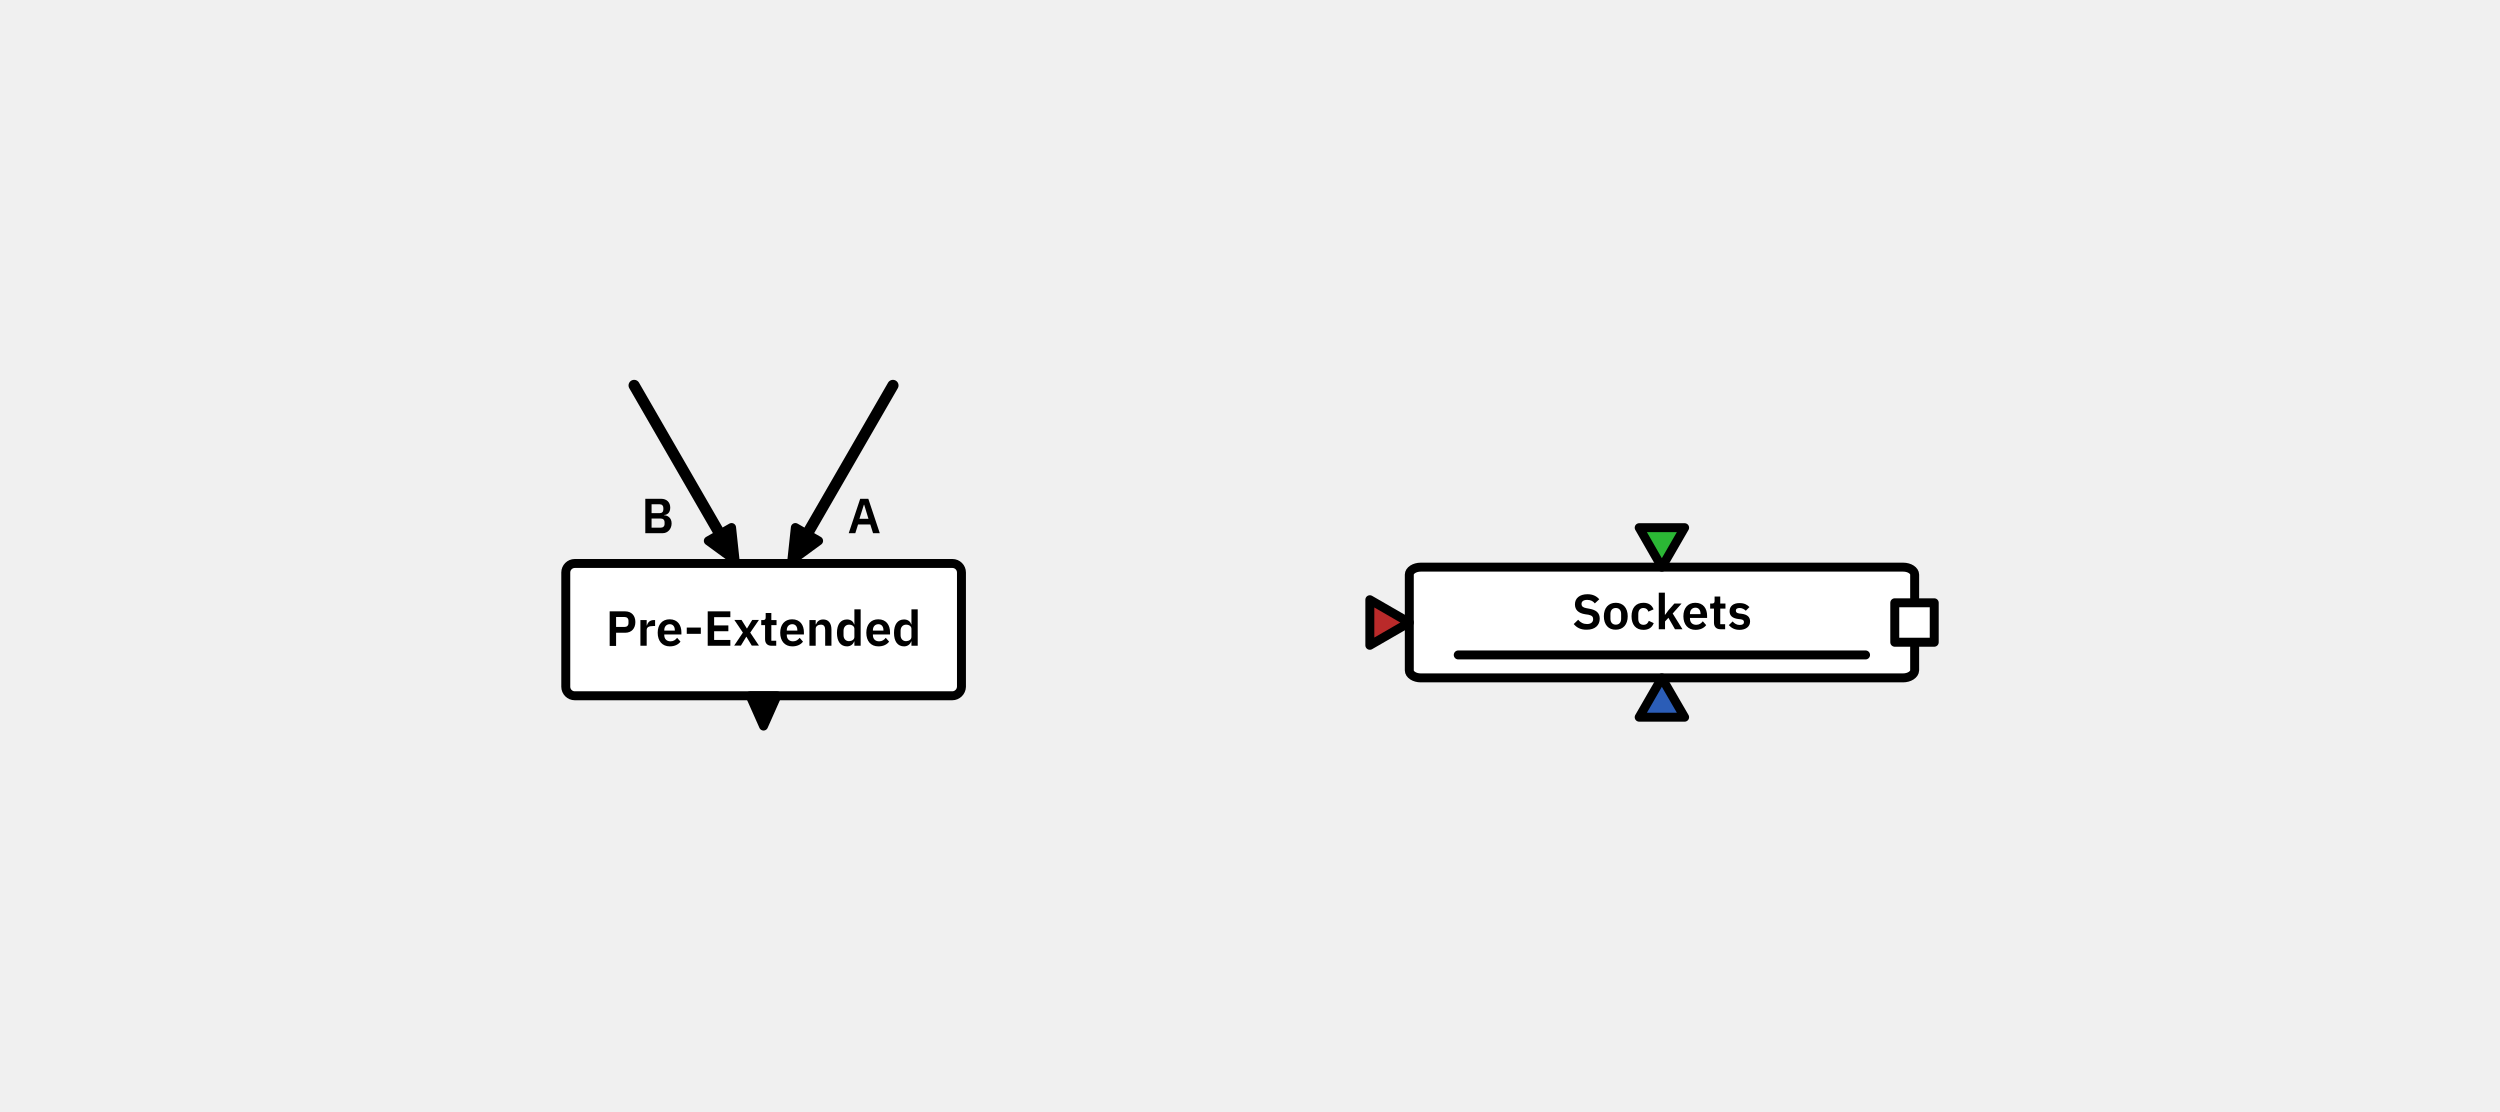
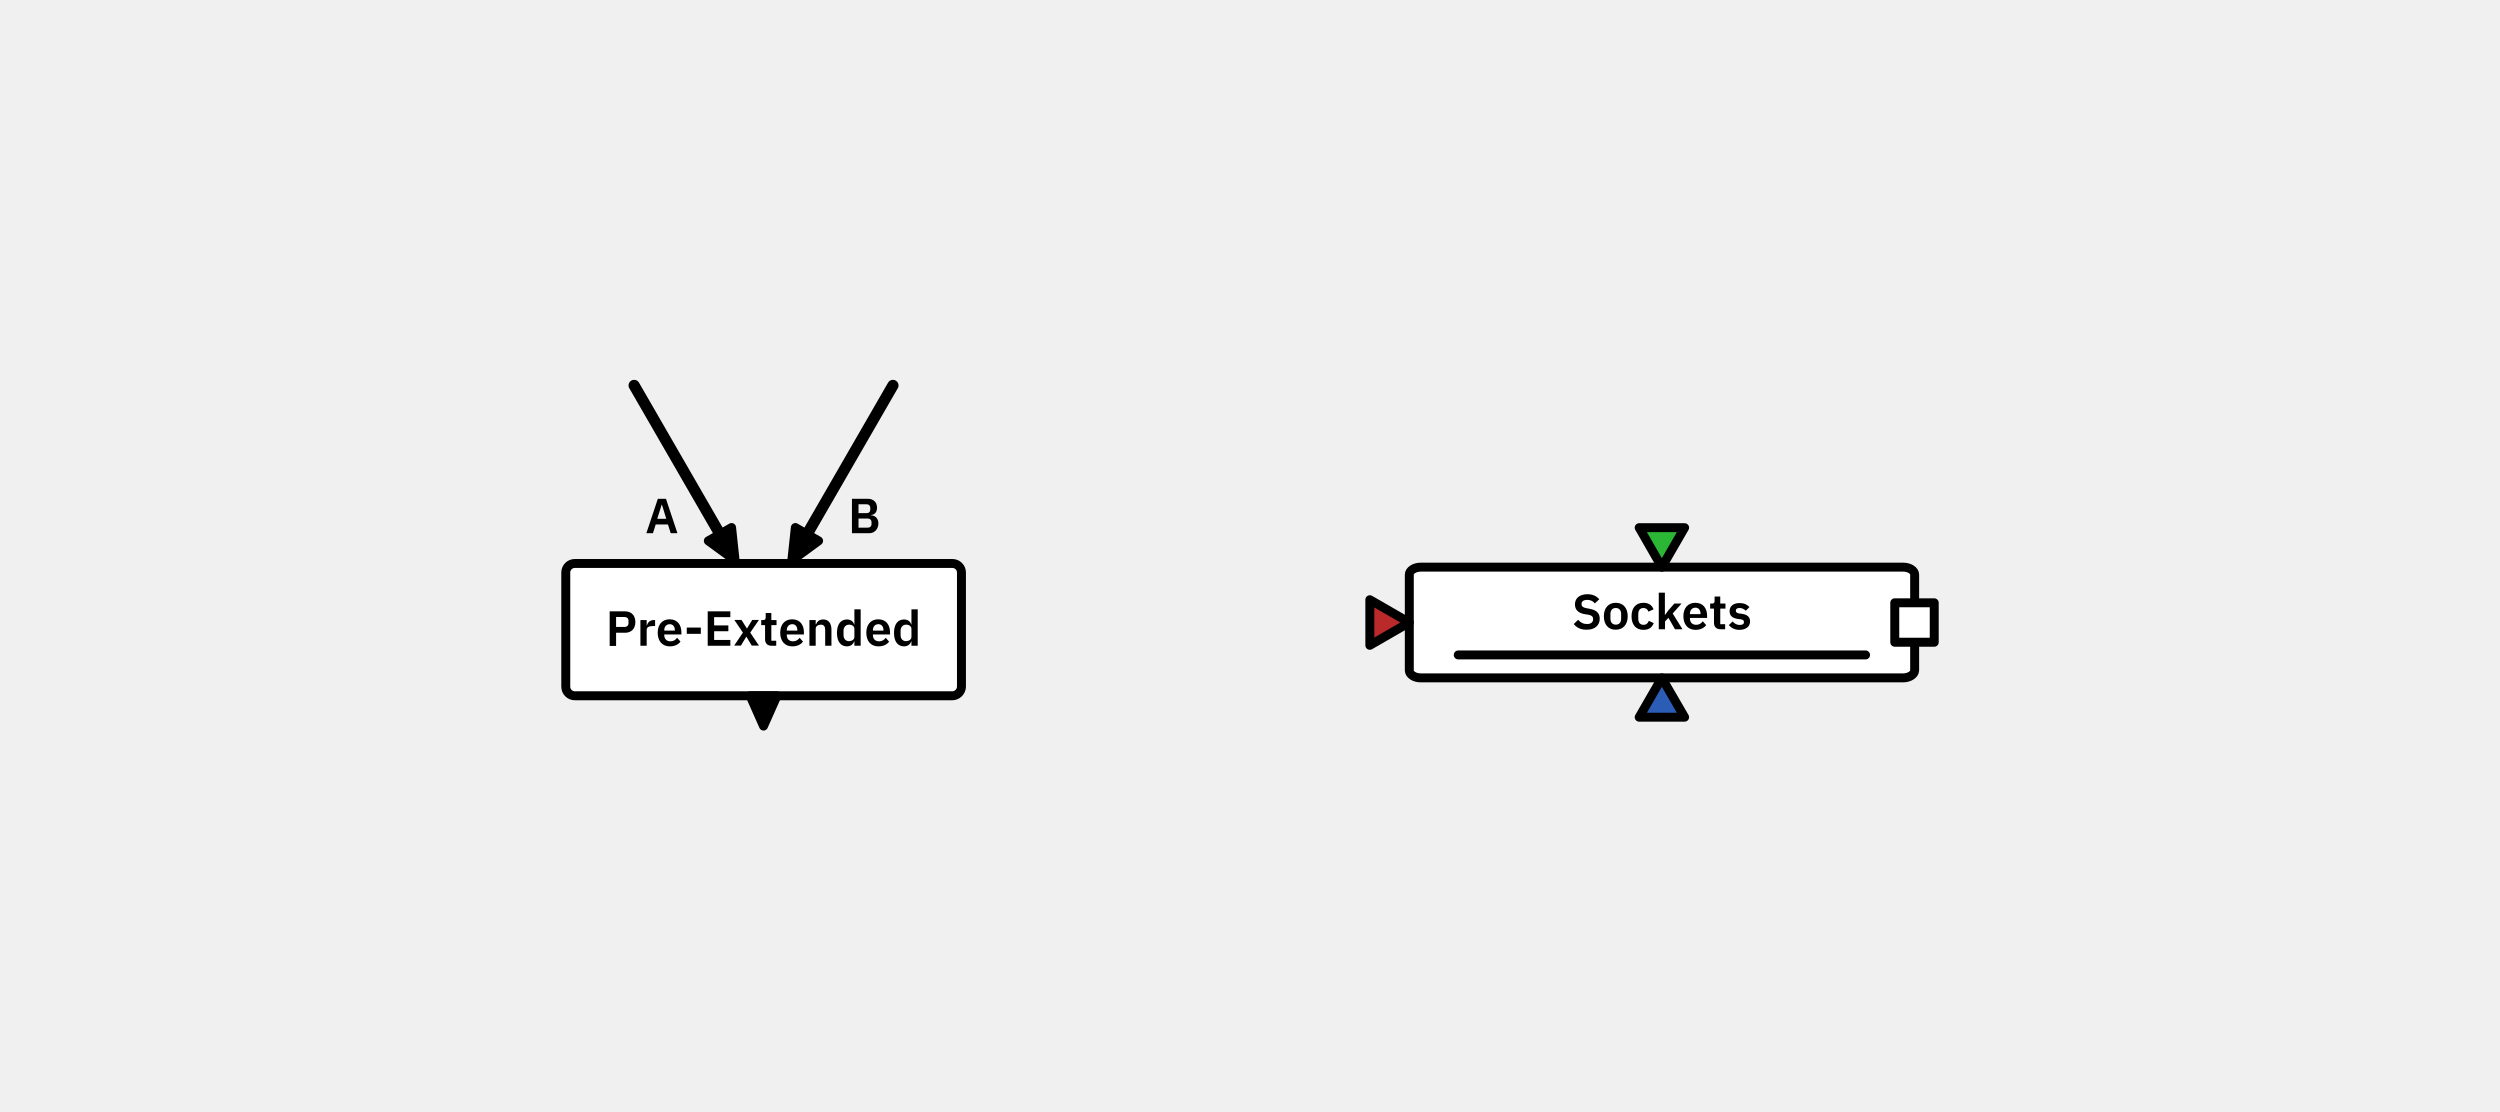
<svg xmlns="http://www.w3.org/2000/svg" version="1.1" id="Layer_1" x="0px" y="0px" viewBox="0 0 1634.5 726.7" style="enable-background:new 0 0 1634.5 726.7;" xml:space="preserve">
  <style type="text/css">
	.st0{fill:#FFFFFF;stroke:#000000;stroke-width:5.86;stroke-miterlimit:10;}
	.st1{fill:#FFFFFF;stroke:#000000;stroke-width:5.86;stroke-linecap:round;stroke-miterlimit:10;}
	.st2{fill:#FFFFFF;stroke:#000000;stroke-width:5.86;stroke-linejoin:round;stroke-miterlimit:10;}
	.st3{fill:#2BB735;stroke:#000000;stroke-width:5.86;stroke-linejoin:round;stroke-miterlimit:10;}
	.st4{fill:#2B5DB7;stroke:#000000;stroke-width:5.86;stroke-linecap:round;stroke-linejoin:round;stroke-miterlimit:10;}
	.st5{fill:#BA2A2A;stroke:#000000;stroke-width:5.86;stroke-linecap:round;stroke-linejoin:round;stroke-miterlimit:10;}
	.st6{stroke:#000000;stroke-width:5.86;stroke-linejoin:round;stroke-miterlimit:10;}
	.st7{stroke:#000000;stroke-width:7.325;stroke-linecap:round;stroke-linejoin:round;stroke-miterlimit:10;}
</style>
  <g>
    <path class="st0" d="M1244.2,443.2H928.9c-4.1,0-7.5-2.2-7.5-4.9v-62.6c0-2.7,3.4-4.9,7.5-4.9h315.4c4.1,0,7.5,2.2,7.5,4.9v62.6   C1251.7,441,1248.3,443.2,1244.2,443.2z" />
    <g>
      <path d="M1028.9,408l2.9-2.8c1.5,1.8,3.4,2.8,5.8,2.8c2.6,0,4-1.3,4-3.2c0-1.5-0.7-2.4-3.1-2.9l-2.1-0.3c-4.5-0.7-6.7-2.9-6.7-6.5    c0-4,3.1-6.6,8.2-6.6c3.4,0,5.9,1.2,7.7,3.3l-2.9,2.7c-1.1-1.4-2.6-2.3-5-2.3c-2.4,0-3.7,1-3.7,2.6c0,1.7,1,2.4,3.1,2.8l2.1,0.4    c4.5,0.8,6.7,2.8,6.7,6.5c0,4.3-3.1,7.2-8.4,7.2C1033.4,411.8,1030.8,410.3,1028.9,408z" />
      <path d="M1048.6,402.9c0-5.4,3-8.8,7.8-8.8c4.8,0,7.8,3.4,7.8,8.8c0,5.4-3,8.8-7.8,8.8C1051.6,411.8,1048.6,408.4,1048.6,402.9z     M1059.9,404.5v-3.1c0-2.5-1.4-3.9-3.5-3.9c-2.1,0-3.5,1.4-3.5,3.9v3.1c0,2.5,1.4,3.9,3.5,3.9    C1058.5,408.4,1059.9,407.1,1059.9,404.5z" />
      <path d="M1066.7,402.9c0-5.4,2.8-8.8,7.8-8.8c3.4,0,5.6,1.6,6.6,4.3l-3.4,1.5c-0.4-1.4-1.5-2.4-3.2-2.4c-2.3,0-3.4,1.6-3.4,4v3.1    c0,2.4,1.2,3.9,3.4,3.9c2,0,2.9-1.1,3.5-2.6l3.2,1.5c-1.1,3-3.4,4.4-6.7,4.4C1069.5,411.8,1066.7,408.4,1066.7,402.9z" />
      <path d="M1084.4,387.5h4.1v14.4h0.2l2.2-3l3.8-4.3h4.7l-5.8,6.5l6.4,10.3h-4.9l-4.3-7.5l-2.2,2.4v5.1h-4.1V387.5z" />
      <path d="M1100.6,402.9c0-5.3,2.9-8.8,7.8-8.8c5.3,0,7.7,3.9,7.7,8.5v1.4h-11.2v0.4c0,2.4,1.4,4.1,4.1,4.1c2,0,3.3-1,4.3-2.3    l2.2,2.5c-1.4,1.9-3.8,3.1-7,3.1C1103.6,411.8,1100.6,408.3,1100.6,402.9z M1104.9,401.2v0.3h6.9v-0.3c0-2.3-1.2-3.9-3.3-3.9    C1106.3,397.3,1104.9,398.9,1104.9,401.2z" />
      <path d="M1120.6,407.1v-9.2h-2.5v-3.3h1.3c1.2,0,1.6-0.6,1.6-1.7V390h3.7v4.6h3.4v3.3h-3.4v10.2h3.2v3.3h-3    C1122.1,411.4,1120.6,409.8,1120.6,407.1z" />
      <path d="M1130.3,408.7l2.5-2.4c1.2,1.4,2.7,2.3,4.6,2.3c2,0,2.8-0.7,2.8-1.9c0-1-0.6-1.6-2.1-1.8l-1.7-0.2c-3.6-0.5-5.6-2-5.6-5.1    c0-3.3,2.5-5.3,6.4-5.3c3.3,0,5,1,6.6,2.6l-2.4,2.4c-1-1-2.4-1.8-4-1.8c-1.8,0-2.5,0.7-2.5,1.7c0,1.1,0.6,1.6,2.2,1.9l1.7,0.2    c3.7,0.5,5.4,2.2,5.4,5c0,3.3-2.7,5.5-6.9,5.5C1134.1,411.8,1132,410.6,1130.3,408.7z" />
    </g>
    <line class="st1" x1="953.4" y1="428.2" x2="1219.7" y2="428.2" />
    <rect x="1238.8" y="394.1" class="st2" width="25.8" height="25.8" />
    <polygon class="st3" points="1086.5,370.8 1101.4,345 1071.7,345  " />
    <polygon class="st4" points="1086.5,443.2 1071.7,468.9 1101.4,468.9  " />
    <polygon class="st5" points="921.4,407 895.6,392.1 895.6,421.9  " />
  </g>
  <g>
    <path class="st0" d="M622.6,454.9H375.8c-3.2,0-5.9-2.6-5.9-5.9v-74.7c0-3.2,2.6-5.9,5.9-5.9h246.9c3.2,0,5.9,2.6,5.9,5.9V449   C628.5,452.3,625.8,454.9,622.6,454.9z" />
    <g>
      <path d="M398.6,422.2v-22.5h10.1c4.2,0,6.7,2.8,6.7,7c0,4.2-2.5,7-6.7,7h-5.9v8.6H398.6z M402.8,409.9h5.5c1.6,0,2.6-0.9,2.6-2.5    v-1.5c0-1.6-1-2.5-2.6-2.5h-5.5V409.9z" />
      <path d="M418.7,422.2v-16.8h4.1v3.5h0.2c0.4-1.8,1.8-3.5,4.4-3.5h0.9v3.9H427c-2.8,0-4.2,0.8-4.2,2.6v10.3H418.7z" />
      <path d="M430,413.7c0-5.3,2.9-8.8,7.8-8.8c5.3,0,7.7,3.9,7.7,8.5v1.4h-11.2v0.4c0,2.4,1.4,4.1,4.1,4.1c2,0,3.3-1,4.3-2.3l2.2,2.5    c-1.4,1.9-3.8,3.1-7,3.1C433,422.6,430,419.1,430,413.7z M434.3,412v0.3h6.9V412c0-2.3-1.2-3.9-3.3-3.9    C435.7,408.1,434.3,409.7,434.3,412z" />
      <path d="M449,414.4v-4.1h9.2v4.1H449z" />
      <path d="M462.7,422.2v-22.5h14.8v3.8h-10.6v5.4h9.3v3.8h-9.3v5.7h10.6v3.8H462.7z" />
      <path d="M485.7,413.6l-5.6-8.3h4.7l3.5,5.6h0.1l3.4-5.6h4.4l-5.7,8.3l5.7,8.5h-4.7l-3.5-5.8h-0.1l-3.5,5.8H480L485.7,413.6z" />
      <path d="M500.2,417.9v-9.2h-2.5v-3.3h1.3c1.2,0,1.6-0.6,1.6-1.7v-2.9h3.7v4.6h3.4v3.3h-3.4v10.2h3.2v3.3h-3    C501.7,422.2,500.2,420.6,500.2,417.9z" />
      <path d="M510.1,413.7c0-5.3,2.9-8.8,7.8-8.8c5.3,0,7.7,3.9,7.7,8.5v1.4h-11.2v0.4c0,2.4,1.4,4.1,4.1,4.1c2,0,3.3-1,4.3-2.3    l2.2,2.5c-1.4,1.9-3.8,3.1-7,3.1C513.1,422.6,510.1,419.1,510.1,413.7z M514.4,412v0.3h6.9V412c0-2.3-1.2-3.9-3.3-3.9    C515.8,408.1,514.4,409.7,514.4,412z" />
      <path d="M529.2,422.2v-16.8h4.1v2.8h0.2c0.7-1.8,2.1-3.2,4.7-3.2c3.4,0,5.4,2.4,5.4,6.6v10.6h-4.1V412c0-2.4-0.8-3.6-2.8-3.6    c-1.7,0-3.4,0.9-3.4,2.7v11.1H529.2z" />
      <path d="M558.6,419.4h-0.2c-0.6,1.9-2.4,3.2-4.6,3.2c-4.2,0-6.6-3.2-6.6-8.8c0-5.6,2.4-8.8,6.6-8.8c2.2,0,4.1,1.2,4.6,3.2h0.2    v-9.8h4.1v23.8h-4.1V419.4z M558.6,416.4v-5.3c0-1.6-1.5-2.7-3.5-2.7c-2.1,0-3.6,1.6-3.6,4v2.9c0,2.4,1.5,3.9,3.6,3.9    C557.1,419.1,558.6,418.1,558.6,416.4z" />
      <path d="M566.4,413.7c0-5.3,2.9-8.8,7.8-8.8c5.3,0,7.7,3.9,7.7,8.5v1.4h-11.2v0.4c0,2.4,1.4,4.1,4.1,4.1c2,0,3.3-1,4.3-2.3    l2.2,2.5c-1.4,1.9-3.8,3.1-7,3.1C569.3,422.6,566.4,419.1,566.4,413.7z M570.7,412v0.3h6.9V412c0-2.3-1.2-3.9-3.3-3.9    C572.1,408.1,570.7,409.7,570.7,412z" />
      <path d="M595.9,419.4h-0.2c-0.6,1.9-2.4,3.2-4.6,3.2c-4.2,0-6.6-3.2-6.6-8.8c0-5.6,2.4-8.8,6.6-8.8c2.2,0,4.1,1.2,4.6,3.2h0.2    v-9.8h4.1v23.8h-4.1V419.4z M595.9,416.4v-5.3c0-1.6-1.5-2.7-3.5-2.7c-2.1,0-3.6,1.6-3.6,4v2.9c0,2.4,1.5,3.9,3.6,3.9    C594.4,419.1,595.9,418.1,595.9,416.4z" />
    </g>
    <g>
-       <path d="M570.8,348.6l-1.8-5.7h-8l-1.8,5.7h-4.3l7.5-22.5h5.3l7.5,22.5H570.8z M565,330h-0.2l-2.9,9.2h5.9L565,330z" />
+       <path d="M557,326.1h10.4c3.7,0,6,2.3,6,5.8c0,3.4-2,4.7-4,4.8v0.2c2,0,4.9,1.4,4.9,5.3c0,3.6-2.5,6.4-5.8,6.4H557V326.1z     M561.3,335.5h5.3c1.5,0,2.4-0.9,2.4-2.4v-1c0-1.5-0.9-2.4-2.4-2.4h-5.3V335.5z M561.3,345h5.9c1.6,0,2.6-0.9,2.6-2.4v-1.1    c0-1.6-1-2.5-2.6-2.5h-5.9V345z" />
    </g>
    <g>
-       <path d="M421.8,326.1h10.4c3.7,0,6,2.3,6,5.8c0,3.4-2,4.7-4,4.8v0.2c2,0,4.9,1.4,4.9,5.3c0,3.6-2.5,6.4-5.8,6.4h-11.4V326.1z     M426,335.5h5.3c1.5,0,2.4-0.9,2.4-2.4v-1c0-1.5-0.9-2.4-2.4-2.4H426V335.5z M426,345h5.9c1.6,0,2.6-0.9,2.6-2.4v-1.1    c0-1.6-1-2.5-2.6-2.5H426V345z" />
+       <path d="M438.5,348.6l-1.8-5.7h-8l-1.8,5.7h-4.3l7.5-22.5h5.3l7.5,22.5H438.5z M432.8,330h-0.2l-2.9,9.2h5.9L432.8,330z" />
    </g>
    <polygon class="st6" points="499.2,474.7 508,454.9 490.4,454.9  " />
    <g>
      <polygon class="st6" points="480.6,366.4 478.3,344.9 463.1,353.6   " />
      <line class="st7" x1="414.6" y1="252" x2="471.1" y2="349.9" />
    </g>
    <g>
      <polygon class="st6" points="517.7,366.4 535.2,353.6 520,344.9   " />
      <line class="st7" x1="583.8" y1="252" x2="527.3" y2="349.9" />
    </g>
  </g>
</svg>
